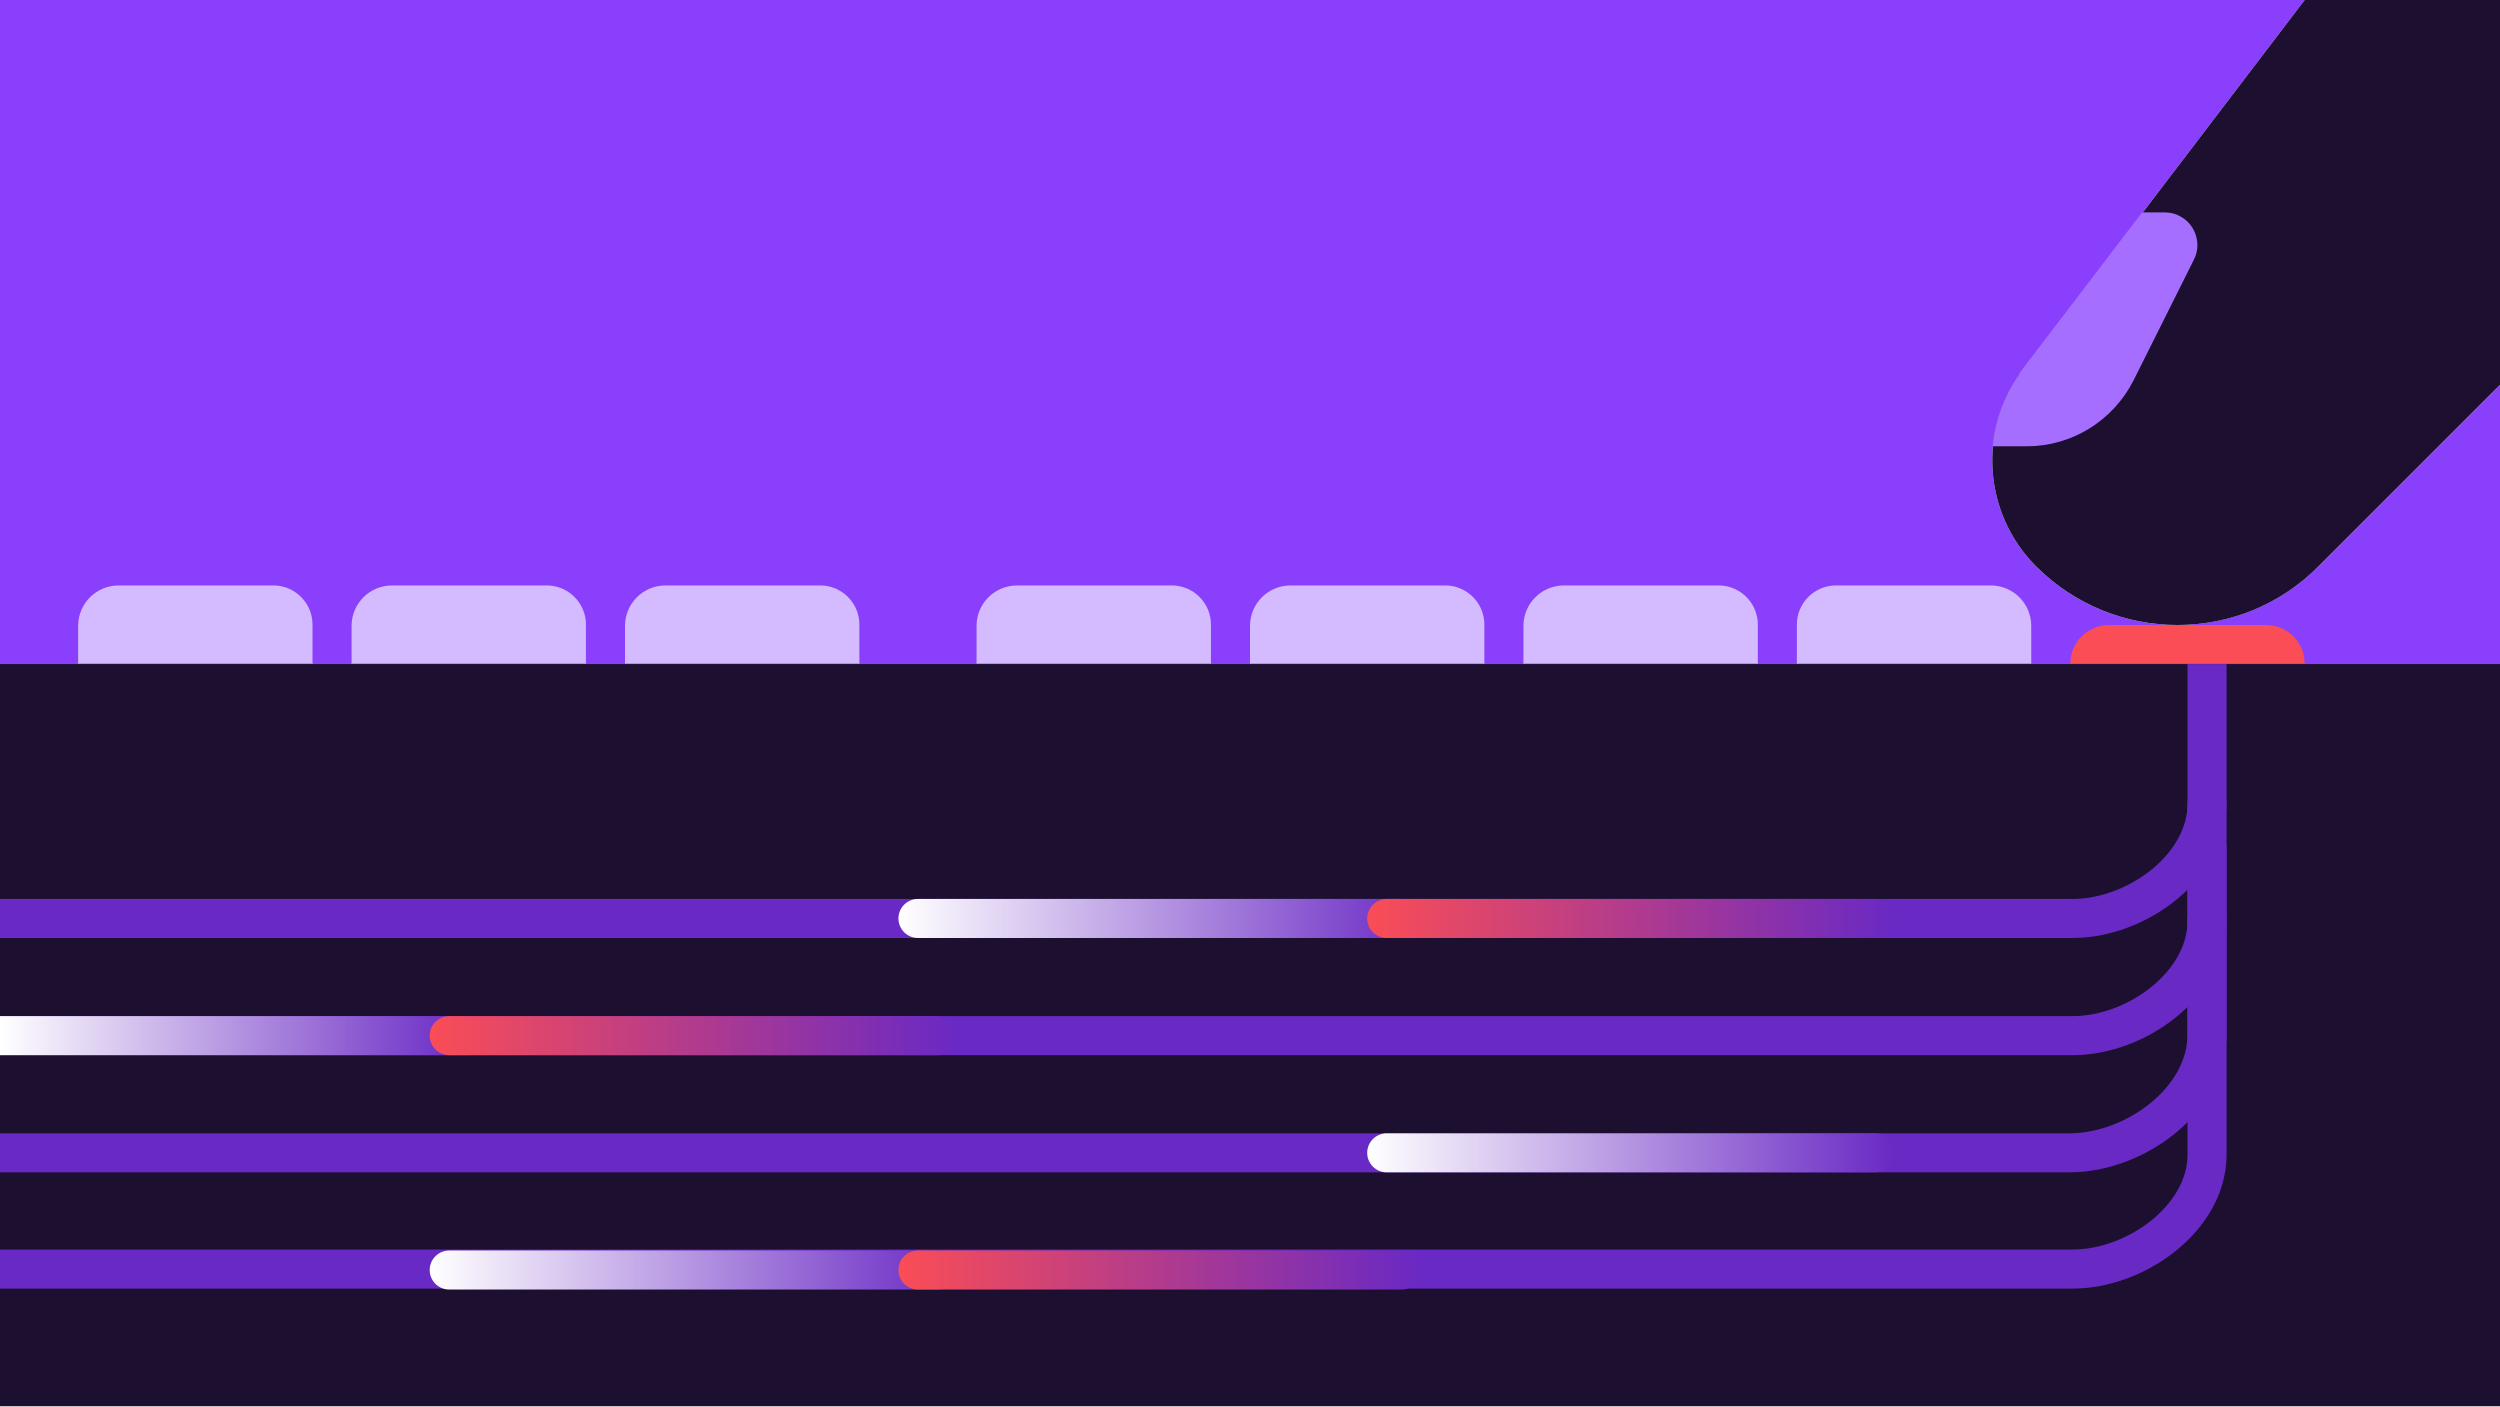
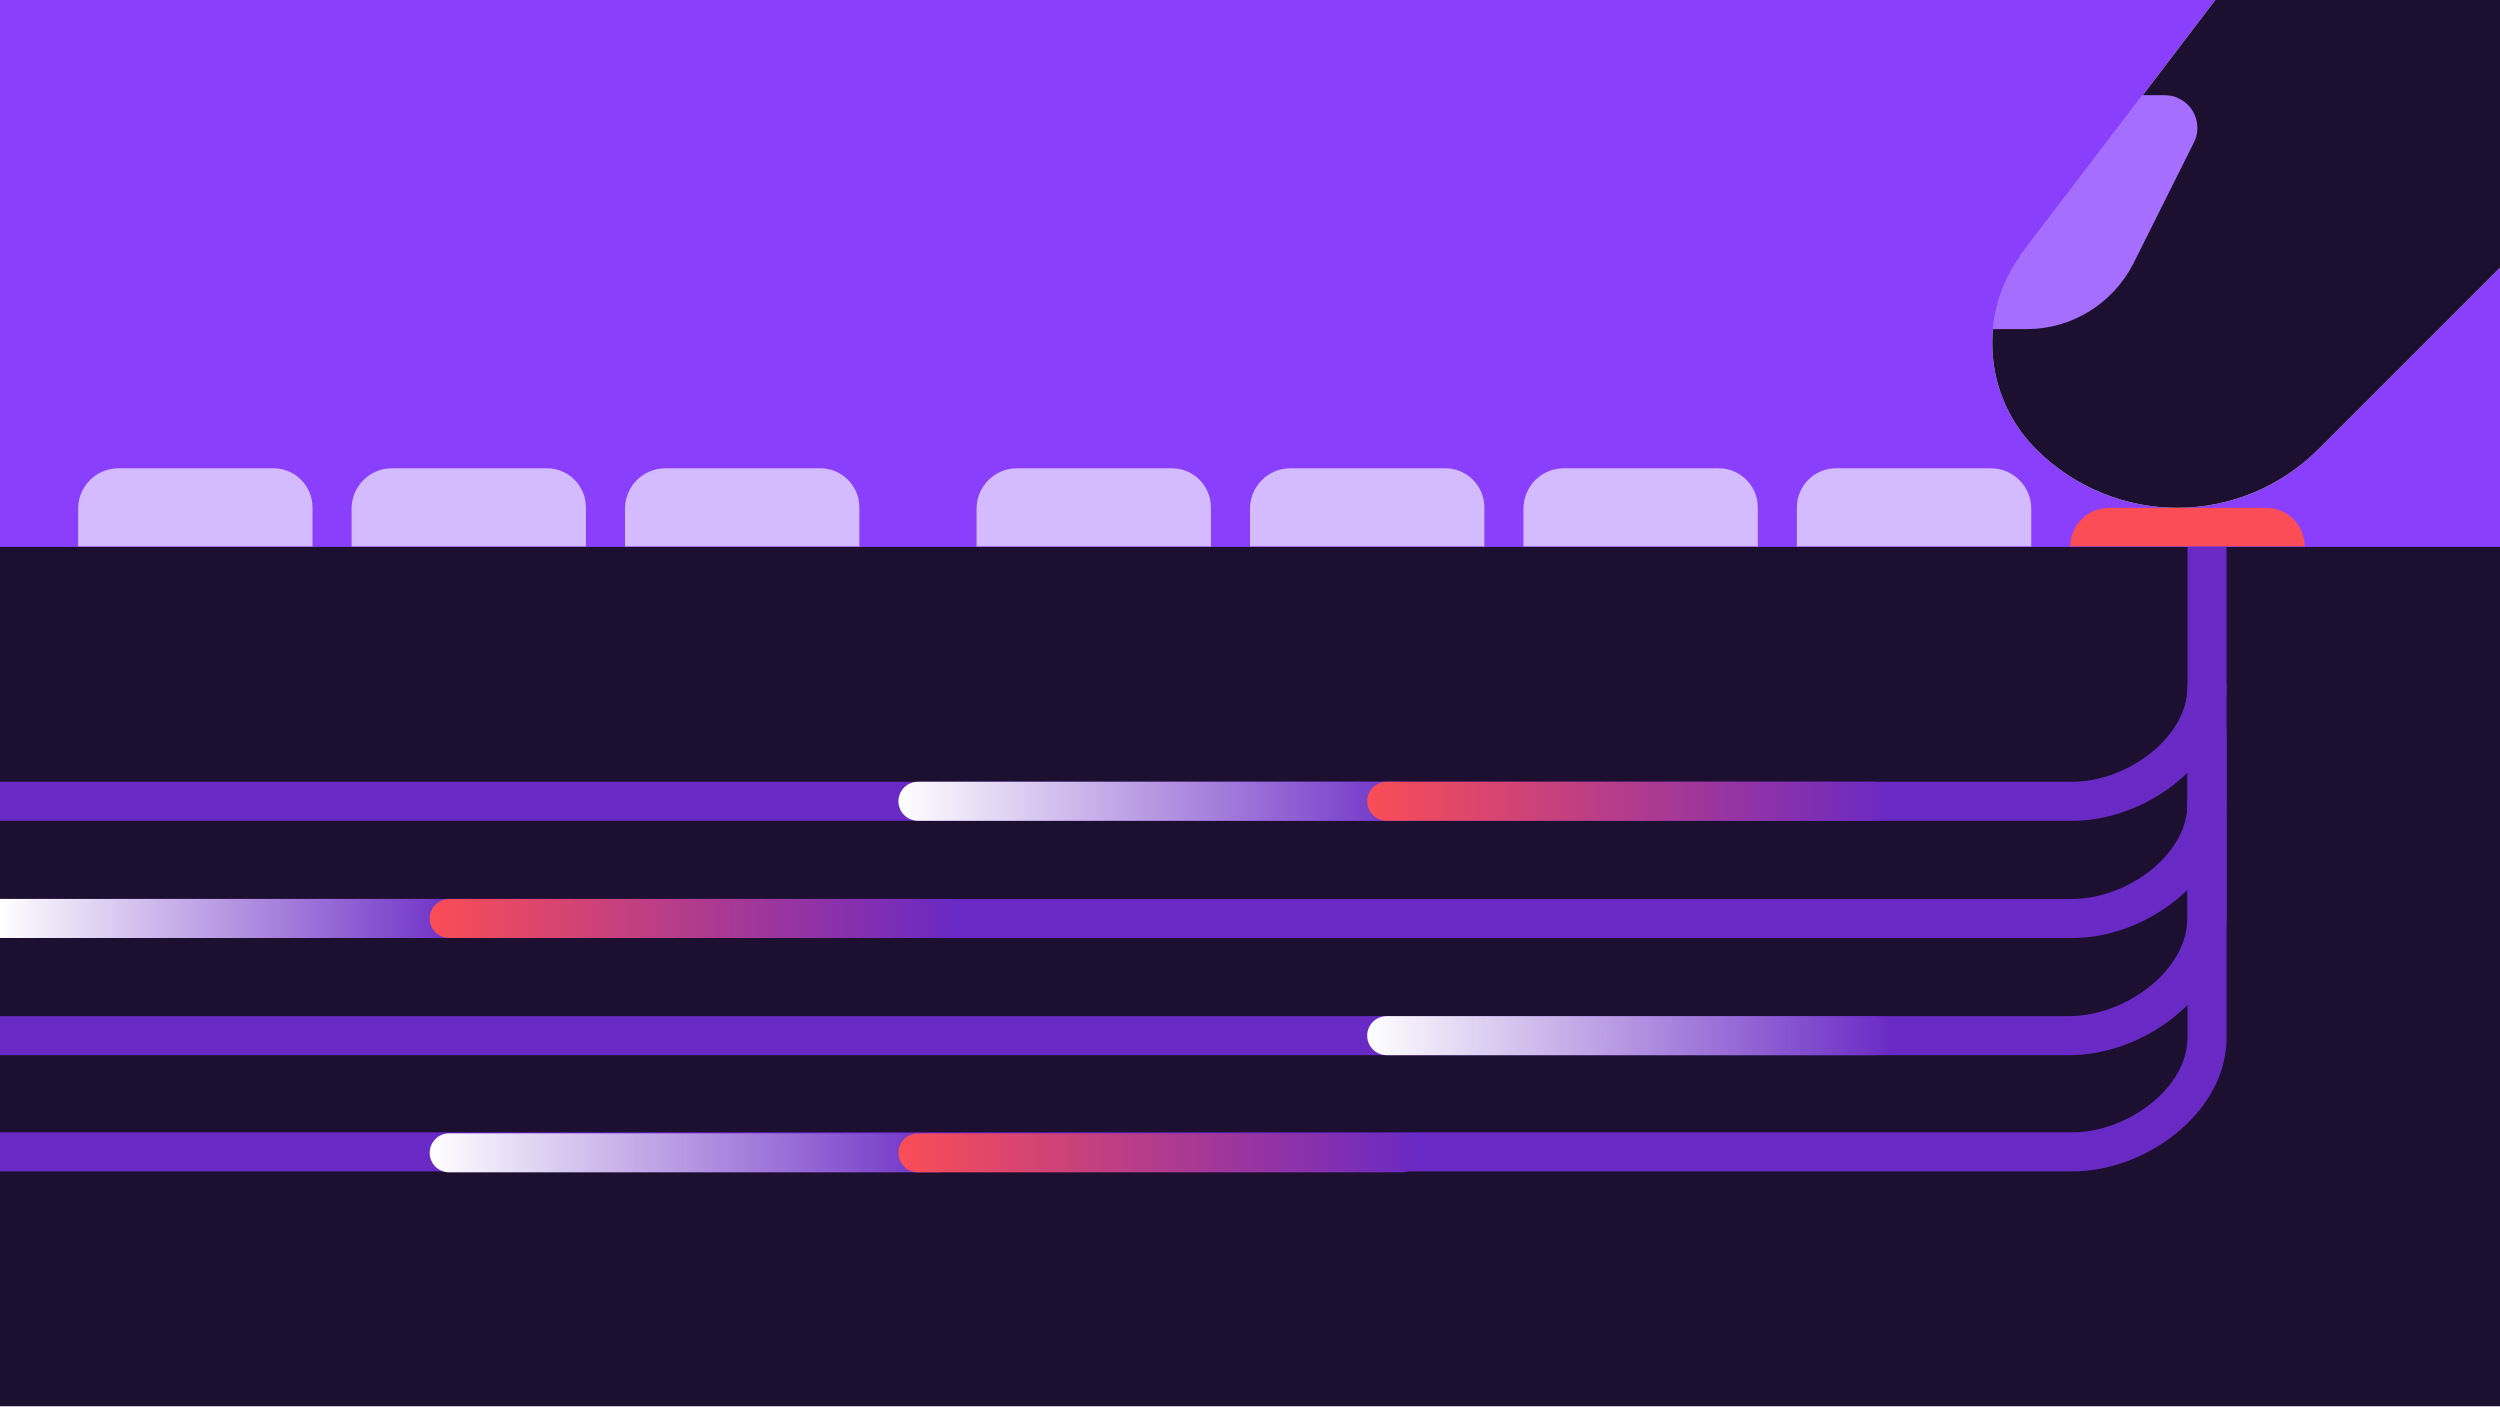
<svg xmlns="http://www.w3.org/2000/svg" version="1.1" id="Layer_1" x="0px" y="0px" viewBox="0 0 512 288" style="enable-background:new 0 0 512 288;" xml:space="preserve">
  <style type="text/css">
- 	.st0{fill:#8A3FFC;}
- 	.st1{fill:#1C0F30;}
- 	.st2{fill:#D4BBFF;}
- 	.st3{fill:#FA4D56;}
- 	.st4{fill:none;stroke:#6929C4;stroke-width:8;stroke-miterlimit:10;}
- 	.st5{fill:none;stroke:url(#SVGID_1_);stroke-width:8;stroke-linecap:round;stroke-miterlimit:10;}
- 	.st6{fill:none;stroke:url(#SVGID_2_);stroke-width:8;stroke-linecap:round;stroke-miterlimit:10;}
- 	.st7{fill:none;stroke:url(#SVGID_3_);stroke-width:8;stroke-miterlimit:10;}
- 	.st8{fill:none;stroke:url(#SVGID_4_);stroke-width:8;stroke-linecap:round;stroke-miterlimit:10;}
- 	.st9{fill:none;stroke:url(#SVGID_5_);stroke-width:8;stroke-linecap:round;stroke-miterlimit:10;}
- 	.st10{fill:none;stroke:url(#SVGID_6_);stroke-width:8;stroke-linecap:round;stroke-miterlimit:10;}
- 	.st11{fill:none;stroke:url(#SVGID_7_);stroke-width:8;stroke-linecap:round;stroke-miterlimit:10;}
- 	.st12{fill:#A56EFF;}
+ 	.st0{fill:none;}
+ 	.st1{fill:#8A3FFC;}
+ 	.st2{fill:#1C0F30;}
+ 	.st3{fill:#D4BBFF;}
+ 	.st4{fill:#FA4D56;}
+ 	.st5{fill:none;stroke:#6929C4;stroke-width:8;stroke-miterlimit:10;}
+ 	.st6{fill:none;stroke:url(#SVGID_1_);stroke-width:8;stroke-linecap:round;stroke-miterlimit:10;}
+ 	.st7{fill:none;stroke:url(#SVGID_2_);stroke-width:8;stroke-linecap:round;stroke-miterlimit:10;}
+ 	.st8{fill:none;stroke:url(#SVGID_3_);stroke-width:8;stroke-miterlimit:10;}
+ 	.st9{fill:none;stroke:url(#SVGID_4_);stroke-width:8;stroke-linecap:round;stroke-miterlimit:10;}
+ 	.st10{fill:none;stroke:url(#SVGID_5_);stroke-width:8;stroke-linecap:round;stroke-miterlimit:10;}
+ 	.st11{fill:none;stroke:url(#SVGID_6_);stroke-width:8;stroke-linecap:round;stroke-miterlimit:10;}
+ 	.st12{fill:none;stroke:url(#SVGID_7_);stroke-width:8;stroke-linecap:round;stroke-miterlimit:10;}
+ 	.st13{fill:#A56EFF;}
</style>
-   <g id="Layer_2_1_">
-     <g id="Art">
-       <path class="st0" d="M474.8,116c-16,16-41.8,16-57.8,0l0,0c-10.9-10.9-12-28.2-2.6-40.4L472,0H0v140.4h512V78.8L474.8,116z" />
-       <rect y="136" class="st1" width="512" height="152" />
-       <path class="st2" d="M368.2,135.9h47.6c0.1,0,0.2,0.1,0.2,0v-7.7c0-4.6-3.7-8.3-8.3-8.3H376c-4.4,0-8,3.6-8,8v8    C368,136.1,368.1,135.9,368.2,135.9z" />
-       <path class="st2" d="M359.8,135.9h-47.6c-0.1,0-0.2,0.1-0.2,0v-7.7c0-4.6,3.7-8.3,8.3-8.3l0,0H352c4.4,0,8,3.6,8,8v8    C360,136.1,359.9,135.9,359.8,135.9z" />
-       <path class="st2" d="M303.8,135.9h-47.6c-0.1,0-0.2,0.1-0.2,0v-7.7c0-4.6,3.7-8.3,8.3-8.3l0,0H296c4.4,0,8,3.6,8,8v8    C304,136.1,303.9,135.9,303.8,135.9z" />
-       <path class="st2" d="M247.8,135.9h-47.6c-0.1,0-0.2,0.1-0.2,0v-7.7c0-4.6,3.7-8.3,8.3-8.3H240c4.4,0,8,3.6,8,8v8    C248,136.1,247.9,135.9,247.8,135.9z" />
-       <path class="st2" d="M175.8,135.9h-47.6c-0.1,0-0.2,0.1-0.2,0v-7.7c0-4.6,3.7-8.3,8.3-8.3H168c4.4,0,8,3.6,8,8v8    C176,136.1,175.9,135.9,175.8,135.9z" />
-       <path class="st2" d="M119.8,135.9H72.2c-0.1,0-0.2,0.1-0.2,0v-7.7c0-4.6,3.7-8.3,8.3-8.3l0,0H112c4.4,0,8,3.6,8,8v8    C120,136.1,119.9,135.9,119.8,135.9z" />
-       <path class="st2" d="M63.8,135.9H16.2c-0.1,0-0.2,0.1-0.2,0v-7.7c0-4.6,3.7-8.3,8.3-8.3l0,0H56c4.4,0,8,3.6,8,8v8    C64,136.1,63.9,135.9,63.8,135.9z" />
-       <path class="st3" d="M424.2,135.9h47.6c0.1,0,0.2,0.1,0.2,0l0,0c0-4.4-3.6-8-8.1-7.9c-0.1,0-0.1,0-0.2,0H432c-4.4,0-8,3.5-8,7.9    l0,0C424,136.1,424.1,135.9,424.2,135.9z" />
-       <path class="st4" d="M452,136v28.6c0,13-14.5,23.5-27.5,23.5H0" />
-       <path class="st4" d="M452,173.3v15.3c0,13-14.5,23.5-27.5,23.5H0" />
-       <path class="st4" d="M452,164.1v47.8c0,13.4-14.8,24.2-28.2,24.2H0" />
-       <path class="st4" d="M452,187.9v48.6c0,12.9-14.5,23.4-27.5,23.4H0" />
-       <linearGradient id="SVGID_1_" gradientUnits="userSpaceOnUse" x1="184" y1="946.1" x2="292" y2="946.1" gradientTransform="matrix(1 0 0 1 0 -758)">
-         <stop offset="0" style="stop-color:#FFFFFF" />
-         <stop offset="1" style="stop-color:#6929C4" />
-       </linearGradient>
-       <line class="st5" x1="188" y1="188.1" x2="288" y2="188.1" />
-       <linearGradient id="SVGID_2_" gradientUnits="userSpaceOnUse" x1="280" y1="946.1" x2="388" y2="946.1" gradientTransform="matrix(1 0 0 1 0 -758)">
-         <stop offset="0" style="stop-color:#FA4D56" />
-         <stop offset="1" style="stop-color:#6929C4" />
-       </linearGradient>
-       <line class="st6" x1="284" y1="188.1" x2="384" y2="188.1" />
-       <linearGradient id="SVGID_3_" gradientUnits="userSpaceOnUse" x1="0" y1="970.1" x2="96" y2="970.1" gradientTransform="matrix(1 0 0 1 0 -758)">
-         <stop offset="0" style="stop-color:#FFFFFF" />
-         <stop offset="1" style="stop-color:#6929C4" />
-       </linearGradient>
-       <line class="st7" x1="0" y1="212.1" x2="96" y2="212.1" />
-       <linearGradient id="SVGID_4_" gradientUnits="userSpaceOnUse" x1="280" y1="994.1" x2="388" y2="994.1" gradientTransform="matrix(1 0 0 1 0 -758)">
-         <stop offset="0" style="stop-color:#FFFFFF" />
-         <stop offset="1" style="stop-color:#6929C4" />
-       </linearGradient>
-       <line class="st8" x1="284" y1="236.1" x2="384" y2="236.1" />
-       <linearGradient id="SVGID_5_" gradientUnits="userSpaceOnUse" x1="88" y1="1018.1" x2="196" y2="1018.1" gradientTransform="matrix(1 0 0 1 0 -758)">
-         <stop offset="0" style="stop-color:#FFFFFF" />
-         <stop offset="1" style="stop-color:#6929C4" />
-       </linearGradient>
-       <line class="st9" x1="92" y1="260.1" x2="192" y2="260.1" />
-       <linearGradient id="SVGID_6_" gradientUnits="userSpaceOnUse" x1="184" y1="1018.1" x2="291" y2="1018.1" gradientTransform="matrix(1 0 0 1 0 -758)">
-         <stop offset="0" style="stop-color:#FA4D56" />
-         <stop offset="1" style="stop-color:#6929C4" />
-       </linearGradient>
-       <line class="st10" x1="188" y1="260.1" x2="287" y2="260.1" />
-       <linearGradient id="SVGID_7_" gradientUnits="userSpaceOnUse" x1="88" y1="970.1" x2="196" y2="970.1" gradientTransform="matrix(1 0 0 1 0 -758)">
-         <stop offset="0" style="stop-color:#FA4D56" />
-         <stop offset="1" style="stop-color:#6929C4" />
-       </linearGradient>
-       <line class="st11" x1="92" y1="212.1" x2="192" y2="212.1" />
-       <path class="st1" d="M417,116L417,116c16,16,41.9,16,57.8,0L512,78.8V0h-40l-57.6,75.6C405,87.8,406.1,105.1,417,116z" />
-       <path class="st12" d="M413.4,76.9c-3,4.3-4.8,9.3-5.3,14.5h7c9.2,0,17.6-5.2,21.8-13.4l12.4-24.8c1.7-3.3,0.3-7.4-3-9    c-0.9-0.5-2-0.7-3-0.7h-4.6l-24.5,32.1l-0.7,1C413.6,76.7,413.5,76.8,413.4,76.9z" />
+   <g>
+     <g>
+       <path class="st0" d="M445.9,104c-10.5,0-20.9-4-28.9-12C425,100,435.5,104,445.9,104z" />
+       <path class="st1" d="M445.9,104c-10.5,0-20.9-4-28.9-12c-10.9-10.9-12-28.2-2.6-40.4L453.7,0H0v120h512V54.8L474.8,92    C466.8,100,456.4,104,445.9,104z" />
+       <path class="st2" d="M414.4,51.6C405,63.8,406.1,81.1,417,92c8,8,18.5,12,28.9,12c10.4,0,20.9-4,28.9-12L512,54.8V0h-58.3    L414.4,51.6z" />
+       <path class="st2" d="M474.8,92c-8,8-18.4,12-28.9,12C456.4,104,466.8,100,474.8,92z" />
    </g>
+     <rect y="112" class="st2" width="512" height="176" />
+     <path class="st3" d="M368.2,111.9h47.6c0.1,0,0.2,0.1,0.2,0v-7.7c0-4.6-3.7-8.3-8.3-8.3H376c-4.4,0-8,3.6-8,8v8   C368,112.1,368.1,111.9,368.2,111.9z" />
+     <path class="st3" d="M359.8,111.9h-47.6c-0.1,0-0.2,0.1-0.2,0v-7.7c0-4.6,3.7-8.3,8.3-8.3l0,0H352c4.4,0,8,3.6,8,8v8   C360,112.1,359.9,111.9,359.8,111.9z" />
+     <path class="st3" d="M303.8,111.9h-47.6c-0.1,0-0.2,0.1-0.2,0v-7.7c0-4.6,3.7-8.3,8.3-8.3l0,0H296c4.4,0,8,3.6,8,8v8   C304,112.1,303.9,111.9,303.8,111.9z" />
+     <path class="st3" d="M247.8,111.9h-47.6c-0.1,0-0.2,0.1-0.2,0v-7.7c0-4.6,3.7-8.3,8.3-8.3H240c4.4,0,8,3.6,8,8v8   C248,112.1,247.9,111.9,247.8,111.9z" />
+     <path class="st3" d="M175.8,111.9h-47.6c-0.1,0-0.2,0.1-0.2,0v-7.7c0-4.6,3.7-8.3,8.3-8.3H168c4.4,0,8,3.6,8,8v8   C176,112.1,175.9,111.9,175.8,111.9z" />
+     <path class="st3" d="M119.8,111.9H72.2c-0.1,0-0.2,0.1-0.2,0v-7.7c0-4.6,3.7-8.3,8.3-8.3l0,0H112c4.4,0,8,3.6,8,8v8   C120,112.1,119.9,111.9,119.8,111.9z" />
+     <path class="st3" d="M63.8,111.9H16.2c-0.1,0-0.2,0.1-0.2,0v-7.7c0-4.6,3.7-8.3,8.3-8.3l0,0H56c4.4,0,8,3.6,8,8v8   C64,112.1,63.9,111.9,63.8,111.9z" />
+     <path class="st4" d="M424.2,111.9h47.6c0.1,0,0.2,0.1,0.2,0l0,0c0-4.4-3.6-8-8.1-7.9c-0.1,0-0.1,0-0.2,0H432c-4.4,0-8,3.5-8,7.9   l0,0C424,112.1,424.1,111.9,424.2,111.9z" />
+     <path class="st5" d="M452,112v28.6c0,13-14.5,23.5-27.5,23.5H0" />
+     <path class="st5" d="M452,149.3v15.3c0,13-14.5,23.5-27.5,23.5H0" />
+     <path class="st5" d="M452,140.1v47.8c0,13.4-14.8,24.2-28.2,24.2H0" />
+     <path class="st5" d="M452,163.9v48.6c0,12.9-14.5,23.4-27.5,23.4H0" />
+     <linearGradient id="SVGID_1_" gradientUnits="userSpaceOnUse" x1="184" y1="-632.1" x2="292" y2="-632.1" gradientTransform="matrix(1 0 0 -1 0 -468)">
+       <stop offset="0" style="stop-color:#FFFFFF" />
+       <stop offset="1" style="stop-color:#6929C4" />
+     </linearGradient>
+     <line class="st6" x1="188" y1="164.1" x2="288" y2="164.1" />
+     <linearGradient id="SVGID_2_" gradientUnits="userSpaceOnUse" x1="280" y1="-632.1" x2="388" y2="-632.1" gradientTransform="matrix(1 0 0 -1 0 -468)">
+       <stop offset="0" style="stop-color:#FA4D56" />
+       <stop offset="1" style="stop-color:#6929C4" />
+     </linearGradient>
+     <line class="st7" x1="284" y1="164.1" x2="384" y2="164.1" />
+     <linearGradient id="SVGID_3_" gradientUnits="userSpaceOnUse" x1="0" y1="-656.1" x2="96" y2="-656.1" gradientTransform="matrix(1 0 0 -1 0 -468)">
+       <stop offset="0" style="stop-color:#FFFFFF" />
+       <stop offset="1" style="stop-color:#6929C4" />
+     </linearGradient>
+     <line class="st8" x1="0" y1="188.1" x2="96" y2="188.1" />
+     <linearGradient id="SVGID_4_" gradientUnits="userSpaceOnUse" x1="280" y1="-680.1" x2="388" y2="-680.1" gradientTransform="matrix(1 0 0 -1 0 -468)">
+       <stop offset="0" style="stop-color:#FFFFFF" />
+       <stop offset="1" style="stop-color:#6929C4" />
+     </linearGradient>
+     <line class="st9" x1="284" y1="212.1" x2="384" y2="212.1" />
+     <linearGradient id="SVGID_5_" gradientUnits="userSpaceOnUse" x1="88" y1="-704.1" x2="196" y2="-704.1" gradientTransform="matrix(1 0 0 -1 0 -468)">
+       <stop offset="0" style="stop-color:#FFFFFF" />
+       <stop offset="1" style="stop-color:#6929C4" />
+     </linearGradient>
+     <line class="st10" x1="92" y1="236.1" x2="192" y2="236.1" />
+     <linearGradient id="SVGID_6_" gradientUnits="userSpaceOnUse" x1="184" y1="-704.1" x2="291" y2="-704.1" gradientTransform="matrix(1 0 0 -1 0 -468)">
+       <stop offset="0" style="stop-color:#FA4D56" />
+       <stop offset="1" style="stop-color:#6929C4" />
+     </linearGradient>
+     <line class="st11" x1="188" y1="236.1" x2="287" y2="236.1" />
+     <linearGradient id="SVGID_7_" gradientUnits="userSpaceOnUse" x1="88" y1="-656.1" x2="196" y2="-656.1" gradientTransform="matrix(1 0 0 -1 0 -468)">
+       <stop offset="0" style="stop-color:#FA4D56" />
+       <stop offset="1" style="stop-color:#6929C4" />
+     </linearGradient>
+     <line class="st12" x1="92" y1="188.1" x2="192" y2="188.1" />
+     <path class="st13" d="M413.4,52.9c-3,4.3-4.8,9.3-5.3,14.5h7c9.2,0,17.6-5.2,21.8-13.4l12.4-24.8c1.7-3.3,0.3-7.4-3-9   c-0.9-0.5-2-0.7-3-0.7h-4.6l-24.5,32.1l-0.7,1C413.6,52.7,413.5,52.8,413.4,52.9z" />
  </g>
</svg>
